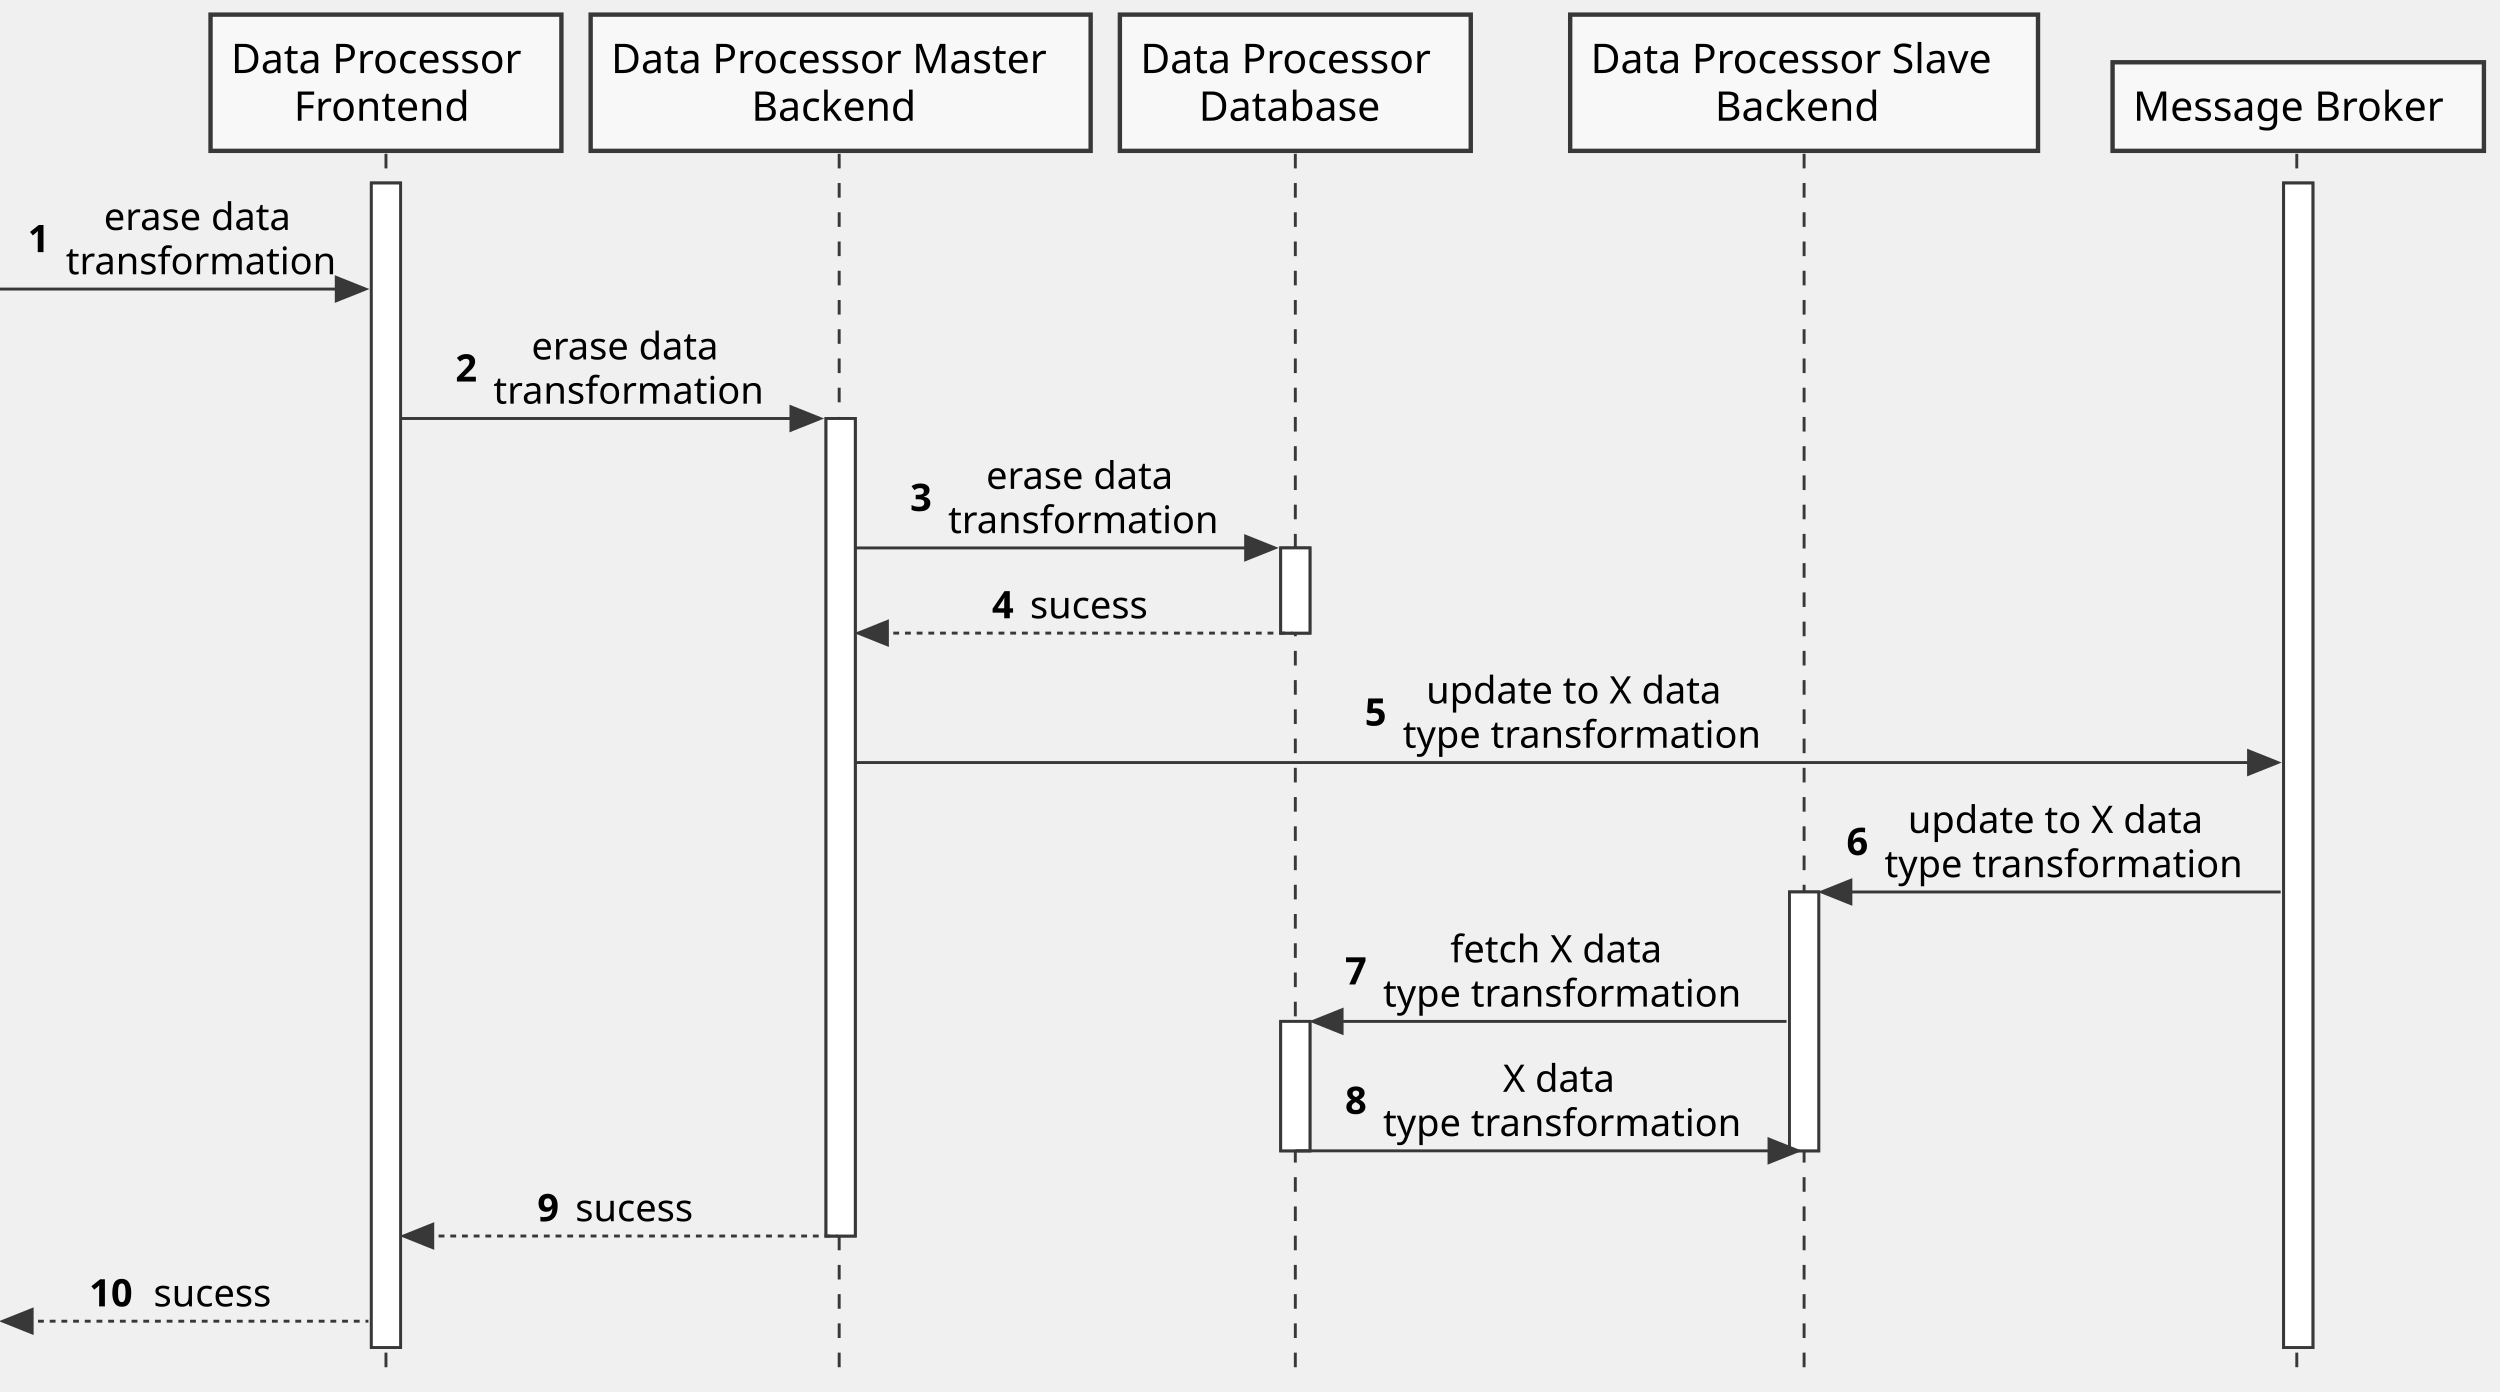
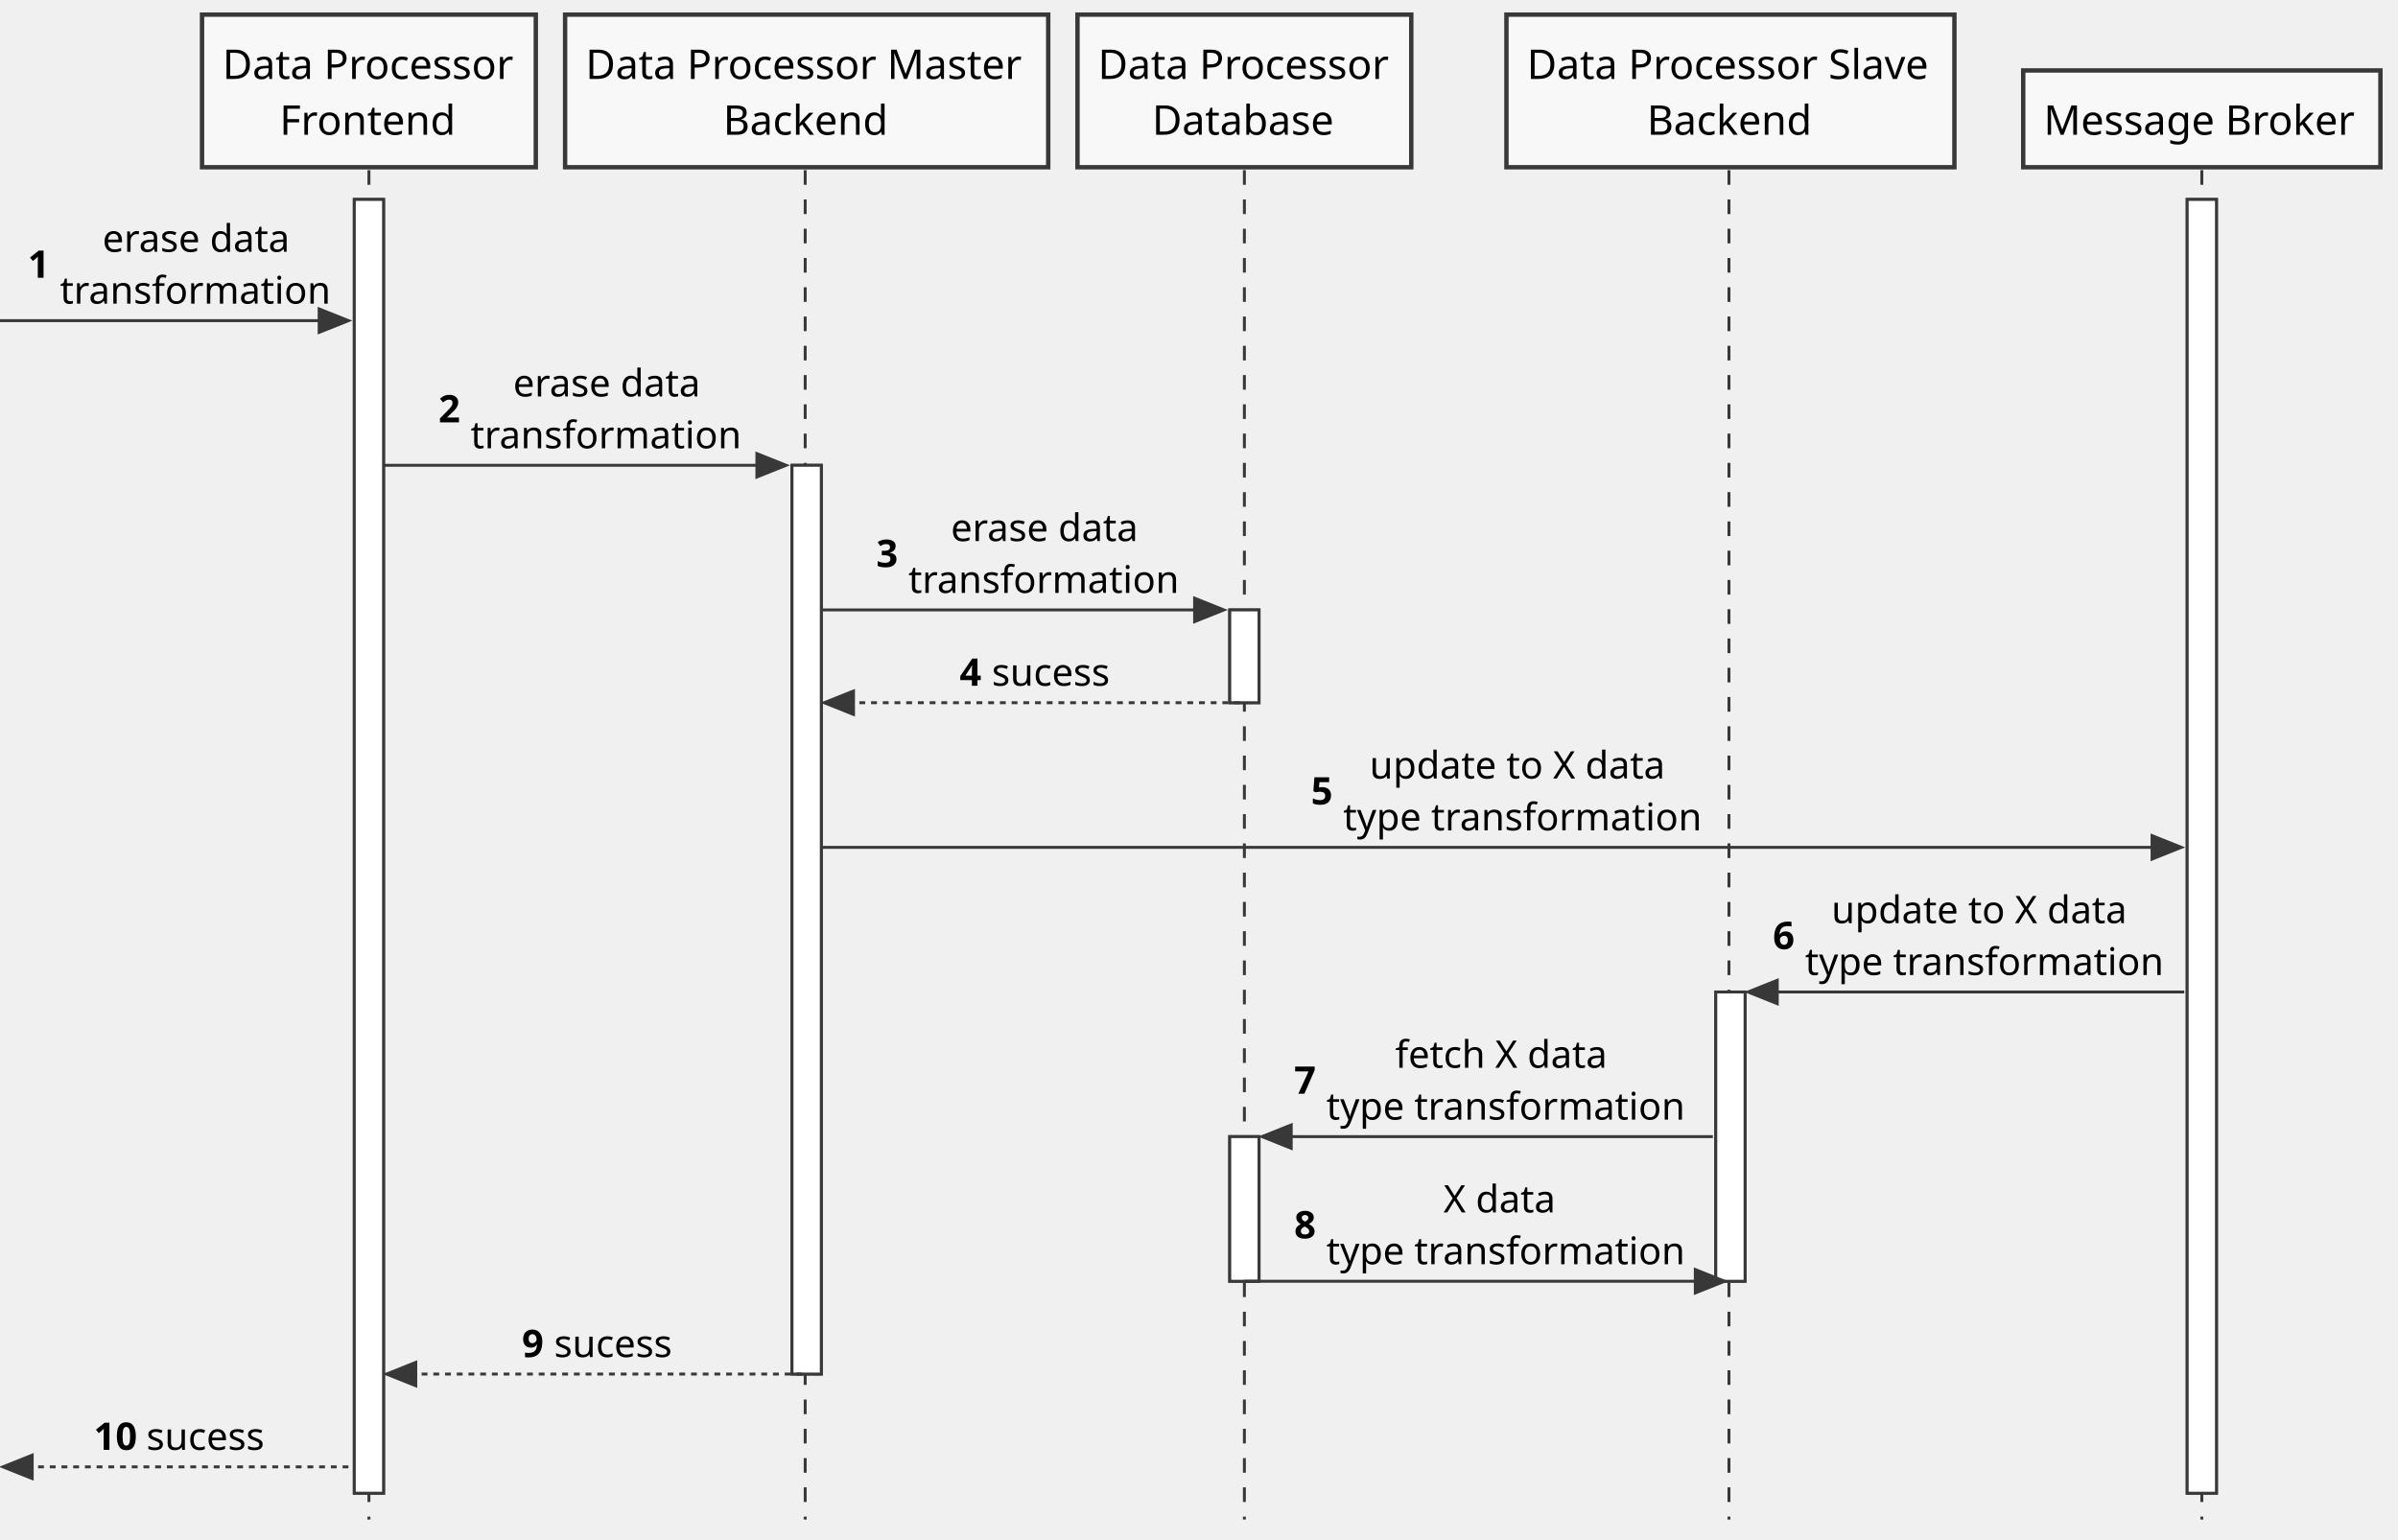
- <svg xmlns="http://www.w3.org/2000/svg" contentScriptType="application/ecmascript" contentStyleType="text/css" height="476px" preserveAspectRatio="none" style="width:855px;height:476px;background:#FFFFFF;" version="1.1" viewBox="0 0 855 476" width="855px" zoomAndPan="magnify">
+ <svg xmlns="http://www.w3.org/2000/svg" contentScriptType="application/ecmascript" contentStyleType="text/css" height="526px" preserveAspectRatio="none" style="width:819px;height:526px;background:#FFFFFF;" version="1.1" viewBox="0 0 819 526" width="819px" zoomAndPan="magnify">
  <defs />
  <g>
-     <rect fill="#FFFFFF" height="398.258" style="stroke:#383838;stroke-width:1.0;" width="10" x="127" y="62.594" />
-     <rect fill="#FFFFFF" height="279.594" style="stroke:#383838;stroke-width:1.0;" width="10" x="282.5" y="143.125" />
-     <rect fill="#FFFFFF" height="29.133" style="stroke:#383838;stroke-width:1.0;" width="10" x="438" y="187.391" />
-     <rect fill="#FFFFFF" height="44.266" style="stroke:#383838;stroke-width:1.0;" width="10" x="438" y="349.32" />
-     <rect fill="#FFFFFF" height="88.531" style="stroke:#383838;stroke-width:1.0;" width="10" x="612" y="305.055" />
-     <rect fill="#FFFFFF" height="398.258" style="stroke:#383838;stroke-width:1.0;" width="10" x="781" y="62.594" />
-     <line style="stroke:#383838;stroke-width:1.0;stroke-dasharray:5.0,5.0;" x1="132" x2="132" y1="52.594" y2="469.852" />
-     <line style="stroke:#383838;stroke-width:1.0;stroke-dasharray:5.0,5.0;" x1="287" x2="287" y1="52.594" y2="469.852" />
-     <line style="stroke:#383838;stroke-width:1.0;stroke-dasharray:5.0,5.0;" x1="443" x2="443" y1="52.594" y2="469.852" />
-     <line style="stroke:#383838;stroke-width:1.0;stroke-dasharray:5.0,5.0;" x1="617" x2="617" y1="52.594" y2="469.852" />
-     <line style="stroke:#383838;stroke-width:1.0;stroke-dasharray:5.0,5.0;" x1="785.5" x2="785.5" y1="52.594" y2="469.852" />
-     <rect fill="#F8F8F8" height="46.594" style="stroke:#383838;stroke-width:1.5;" width="120" x="72" y="5" />
-     <text fill="#000000" font-family="sans-serif" font-size="14" lengthAdjust="spacing" textLength="106" x="79" y="24.995">Data Processor</text>
-     <text fill="#000000" font-family="sans-serif" font-size="14" lengthAdjust="spacing" textLength="63" x="100.5" y="41.292">Frontend</text>
-     <rect fill="#F8F8F8" height="46.594" style="stroke:#383838;stroke-width:1.5;" width="171" x="202" y="5" />
-     <text fill="#000000" font-family="sans-serif" font-size="14" lengthAdjust="spacing" textLength="157" x="209" y="24.995">Data Processor Master</text>
-     <text fill="#000000" font-family="sans-serif" font-size="14" lengthAdjust="spacing" textLength="61" x="257" y="41.292">Backend</text>
-     <rect fill="#F8F8F8" height="46.594" style="stroke:#383838;stroke-width:1.5;" width="120" x="383" y="5" />
-     <text fill="#000000" font-family="sans-serif" font-size="14" lengthAdjust="spacing" textLength="106" x="390" y="24.995">Data Processor</text>
-     <text fill="#000000" font-family="sans-serif" font-size="14" lengthAdjust="spacing" textLength="66" x="410" y="41.292">Database</text>
-     <rect fill="#F8F8F8" height="46.594" style="stroke:#383838;stroke-width:1.5;" width="160" x="537" y="5" />
-     <text fill="#000000" font-family="sans-serif" font-size="14" lengthAdjust="spacing" textLength="146" x="544" y="24.995">Data Processor Slave</text>
-     <text fill="#000000" font-family="sans-serif" font-size="14" lengthAdjust="spacing" textLength="61" x="586.5" y="41.292">Backend</text>
-     <rect fill="#F8F8F8" height="30.297" style="stroke:#383838;stroke-width:1.5;" width="127" x="722.5" y="21.297" />
-     <text fill="#000000" font-family="sans-serif" font-size="14" lengthAdjust="spacing" textLength="113" x="729.5" y="41.292">Message Broker</text>
-     <rect fill="#FFFFFF" height="398.258" style="stroke:#383838;stroke-width:1.0;" width="10" x="127" y="62.594" />
-     <rect fill="#FFFFFF" height="279.594" style="stroke:#383838;stroke-width:1.0;" width="10" x="282.5" y="143.125" />
-     <rect fill="#FFFFFF" height="29.133" style="stroke:#383838;stroke-width:1.0;" width="10" x="438" y="187.391" />
-     <rect fill="#FFFFFF" height="44.266" style="stroke:#383838;stroke-width:1.0;" width="10" x="438" y="349.32" />
-     <rect fill="#FFFFFF" height="88.531" style="stroke:#383838;stroke-width:1.0;" width="10" x="612" y="305.055" />
-     <rect fill="#FFFFFF" height="398.258" style="stroke:#383838;stroke-width:1.0;" width="10" x="781" y="62.594" />
-     <polygon fill="#383838" points="115,94.859,125,98.859,115,102.859" style="stroke:#383838;stroke-width:1.0;" />
-     <line style="stroke:#383838;stroke-width:1.0;" x1="0" x2="121" y1="98.859" y2="98.859" />
-     <text fill="#000000" font-family="sans-serif" font-size="13" font-weight="bold" lengthAdjust="spacing" textLength="9" x="9.5" y="86.227">1</text>
-     <text fill="#000000" font-family="sans-serif" font-size="13" lengthAdjust="spacing" textLength="69" x="35.5" y="78.661">erase data</text>
-     <text fill="#000000" font-family="sans-serif" font-size="13" lengthAdjust="spacing" textLength="95" x="22.5" y="93.793">transformation</text>
-     <polygon fill="#383838" points="270.5,139.125,280.5,143.125,270.5,147.125" style="stroke:#383838;stroke-width:1.0;" />
-     <line style="stroke:#383838;stroke-width:1.0;" x1="137" x2="276.5" y1="143.125" y2="143.125" />
-     <text fill="#000000" font-family="sans-serif" font-size="13" font-weight="bold" lengthAdjust="spacing" textLength="9" x="155.75" y="130.493">2</text>
-     <text fill="#000000" font-family="sans-serif" font-size="13" lengthAdjust="spacing" textLength="69" x="181.75" y="122.926">erase data</text>
-     <text fill="#000000" font-family="sans-serif" font-size="13" lengthAdjust="spacing" textLength="95" x="168.75" y="138.059">transformation</text>
-     <polygon fill="#383838" points="426,183.391,436,187.391,426,191.391" style="stroke:#383838;stroke-width:1.0;" />
-     <line style="stroke:#383838;stroke-width:1.0;" x1="292.5" x2="432" y1="187.391" y2="187.391" />
-     <text fill="#000000" font-family="sans-serif" font-size="13" font-weight="bold" lengthAdjust="spacing" textLength="9" x="311.25" y="174.758">3</text>
-     <text fill="#000000" font-family="sans-serif" font-size="13" lengthAdjust="spacing" textLength="69" x="337.25" y="167.192">erase data</text>
-     <text fill="#000000" font-family="sans-serif" font-size="13" lengthAdjust="spacing" textLength="95" x="324.25" y="182.325">transformation</text>
-     <polygon fill="#383838" points="303.5,212.523,293.5,216.523,303.5,220.523" style="stroke:#383838;stroke-width:1.0;" />
-     <line style="stroke:#383838;stroke-width:1.0;stroke-dasharray:2.0,2.0;" x1="297.5" x2="442" y1="216.523" y2="216.523" />
-     <text fill="#000000" font-family="sans-serif" font-size="13" font-weight="bold" lengthAdjust="spacing" textLength="9" x="339.25" y="211.458">4</text>
-     <text fill="#000000" font-family="sans-serif" font-size="13" lengthAdjust="spacing" textLength="44" x="352.25" y="211.458">sucess</text>
-     <polygon fill="#383838" points="769,256.789,779,260.789,769,264.789" style="stroke:#383838;stroke-width:1.0;" />
-     <line style="stroke:#383838;stroke-width:1.0;" x1="292.5" x2="775" y1="260.789" y2="260.789" />
-     <text fill="#000000" font-family="sans-serif" font-size="13" font-weight="bold" lengthAdjust="spacing" textLength="9" x="466.75" y="248.157">5</text>
-     <text fill="#000000" font-family="sans-serif" font-size="13" lengthAdjust="spacing" textLength="111" x="487.75" y="240.59">update to X  data</text>
-     <text fill="#000000" font-family="sans-serif" font-size="13" lengthAdjust="spacing" textLength="127" x="479.75" y="255.723">type transformation</text>
-     <polygon fill="#383838" points="633,301.055,623,305.055,633,309.055" style="stroke:#383838;stroke-width:1.0;" />
-     <line style="stroke:#383838;stroke-width:1.0;" x1="627" x2="780" y1="305.055" y2="305.055" />
-     <text fill="#000000" font-family="sans-serif" font-size="13" font-weight="bold" lengthAdjust="spacing" textLength="9" x="631.5" y="292.422">6</text>
-     <text fill="#000000" font-family="sans-serif" font-size="13" lengthAdjust="spacing" textLength="111" x="652.5" y="284.856">update to X  data</text>
-     <text fill="#000000" font-family="sans-serif" font-size="13" lengthAdjust="spacing" textLength="127" x="644.5" y="299.989">type transformation</text>
-     <polygon fill="#383838" points="459,345.32,449,349.32,459,353.32" style="stroke:#383838;stroke-width:1.0;" />
-     <line style="stroke:#383838;stroke-width:1.0;" x1="453" x2="611" y1="349.32" y2="349.32" />
-     <text fill="#000000" font-family="sans-serif" font-size="13" font-weight="bold" lengthAdjust="spacing" textLength="9" x="460" y="336.688">7</text>
-     <text fill="#000000" font-family="sans-serif" font-size="13" lengthAdjust="spacing" textLength="81" x="496" y="329.122">fetch X  data</text>
-     <text fill="#000000" font-family="sans-serif" font-size="13" lengthAdjust="spacing" textLength="127" x="473" y="344.254">type transformation</text>
-     <polygon fill="#383838" points="605,389.586,615,393.586,605,397.586" style="stroke:#383838;stroke-width:1.0;" />
-     <line style="stroke:#383838;stroke-width:1.0;" x1="443" x2="611" y1="393.586" y2="393.586" />
-     <text fill="#000000" font-family="sans-serif" font-size="13" font-weight="bold" lengthAdjust="spacing" textLength="9" x="460" y="380.954">8</text>
-     <text fill="#000000" font-family="sans-serif" font-size="13" lengthAdjust="spacing" textLength="45" x="514" y="373.387">X  data</text>
-     <text fill="#000000" font-family="sans-serif" font-size="13" lengthAdjust="spacing" textLength="127" x="473" y="388.52">type transformation</text>
-     <polygon fill="#383838" points="148,418.719,138,422.719,148,426.719" style="stroke:#383838;stroke-width:1.0;" />
-     <line style="stroke:#383838;stroke-width:1.0;stroke-dasharray:2.0,2.0;" x1="142" x2="286.5" y1="422.719" y2="422.719" />
-     <text fill="#000000" font-family="sans-serif" font-size="13" font-weight="bold" lengthAdjust="spacing" textLength="9" x="183.75" y="417.653">9</text>
-     <text fill="#000000" font-family="sans-serif" font-size="13" lengthAdjust="spacing" textLength="44" x="196.75" y="417.653">sucess</text>
-     <polygon fill="#383838" points="11,447.852,1,451.852,11,455.852" style="stroke:#383838;stroke-width:1.0;" />
-     <line style="stroke:#383838;stroke-width:1.0;stroke-dasharray:2.0,2.0;" x1="5" x2="126" y1="451.852" y2="451.852" />
-     <text fill="#000000" font-family="sans-serif" font-size="13" font-weight="bold" lengthAdjust="spacing" textLength="18" x="30.5" y="446.786">10</text>
-     <text fill="#000000" font-family="sans-serif" font-size="13" lengthAdjust="spacing" textLength="44" x="52.5" y="446.786">sucess</text>
+     <rect fill="#FFFFFF" height="442.002" style="stroke:#383838;stroke-width:1.0;" width="10" x="121" y="68.136" />
+     <rect fill="#FFFFFF" height="310.472" style="stroke:#383838;stroke-width:1.0;" width="10" x="270.5" y="158.96" />
+     <rect fill="#FFFFFF" height="31.706" style="stroke:#383838;stroke-width:1.0;" width="10" x="420" y="208.372" />
+     <rect fill="#FFFFFF" height="49.412" style="stroke:#383838;stroke-width:1.0;" width="10" x="420" y="388.314" />
+     <rect fill="#FFFFFF" height="98.824" style="stroke:#383838;stroke-width:1.0;" width="10" x="586" y="338.902" />
+     <rect fill="#FFFFFF" height="442.002" style="stroke:#383838;stroke-width:1.0;" width="10" x="747" y="68.136" />
+     <line style="stroke:#383838;stroke-width:1.0;stroke-dasharray:5.0,5.0;" x1="126" x2="126" y1="58.136" y2="519.138" />
+     <line style="stroke:#383838;stroke-width:1.0;stroke-dasharray:5.0,5.0;" x1="275" x2="275" y1="58.136" y2="519.138" />
+     <line style="stroke:#383838;stroke-width:1.0;stroke-dasharray:5.0,5.0;" x1="425" x2="425" y1="58.136" y2="519.138" />
+     <line style="stroke:#383838;stroke-width:1.0;stroke-dasharray:5.0,5.0;" x1="590.5" x2="590.5" y1="58.136" y2="519.138" />
+     <line style="stroke:#383838;stroke-width:1.0;stroke-dasharray:5.0,5.0;" x1="752" x2="752" y1="58.136" y2="519.138" />
+     <rect fill="#F8F8F8" height="52.136" style="stroke:#383838;stroke-width:1.5;" width="114" x="69" y="5" />
+     <text fill="#000000" font-family="sans-serif" font-size="14" lengthAdjust="spacing" textLength="100" x="76" y="26.966">Data Processor</text>
+     <text fill="#000000" font-family="sans-serif" font-size="14" lengthAdjust="spacing" textLength="61" x="95.5" y="46.034">Frontend</text>
+     <rect fill="#F8F8F8" height="52.136" style="stroke:#383838;stroke-width:1.5;" width="165" x="193" y="5" />
+     <text fill="#000000" font-family="sans-serif" font-size="14" lengthAdjust="spacing" textLength="151" x="200" y="26.966">Data Processor Master</text>
+     <text fill="#000000" font-family="sans-serif" font-size="14" lengthAdjust="spacing" textLength="57" x="247" y="46.034">Backend</text>
+     <rect fill="#F8F8F8" height="52.136" style="stroke:#383838;stroke-width:1.5;" width="114" x="368" y="5" />
+     <text fill="#000000" font-family="sans-serif" font-size="14" lengthAdjust="spacing" textLength="100" x="375" y="26.966">Data Processor</text>
+     <text fill="#000000" font-family="sans-serif" font-size="14" lengthAdjust="spacing" textLength="63" x="393.5" y="46.034">Database</text>
+     <rect fill="#F8F8F8" height="52.136" style="stroke:#383838;stroke-width:1.5;" width="153" x="514.5" y="5" />
+     <text fill="#000000" font-family="sans-serif" font-size="14" lengthAdjust="spacing" textLength="139" x="521.5" y="26.966">Data Processor Slave</text>
+     <text fill="#000000" font-family="sans-serif" font-size="14" lengthAdjust="spacing" textLength="57" x="562.5" y="46.034">Backend</text>
+     <rect fill="#F8F8F8" height="33.068" style="stroke:#383838;stroke-width:1.5;" width="122" x="691" y="24.068" />
+     <text fill="#000000" font-family="sans-serif" font-size="14" lengthAdjust="spacing" textLength="108" x="698" y="46.034">Message Broker</text>
+     <rect fill="#FFFFFF" height="442.002" style="stroke:#383838;stroke-width:1.0;" width="10" x="121" y="68.136" />
+     <rect fill="#FFFFFF" height="310.472" style="stroke:#383838;stroke-width:1.0;" width="10" x="270.5" y="158.96" />
+     <rect fill="#FFFFFF" height="31.706" style="stroke:#383838;stroke-width:1.0;" width="10" x="420" y="208.372" />
+     <rect fill="#FFFFFF" height="49.412" style="stroke:#383838;stroke-width:1.0;" width="10" x="420" y="388.314" />
+     <rect fill="#FFFFFF" height="98.824" style="stroke:#383838;stroke-width:1.0;" width="10" x="586" y="338.902" />
+     <rect fill="#FFFFFF" height="442.002" style="stroke:#383838;stroke-width:1.0;" width="10" x="747" y="68.136" />
+     <polygon fill="#383838" points="109,105.548,119,109.548,109,113.548" style="stroke:#383838;stroke-width:1.0;" />
+     <line style="stroke:#383838;stroke-width:1.0;" x1="0" x2="115" y1="109.548" y2="109.548" />
+     <text fill="#000000" font-family="sans-serif" font-size="13" font-weight="bold" lengthAdjust="spacing" textLength="7" x="9.5" y="94.886">1</text>
+     <text fill="#000000" font-family="sans-serif" font-size="13" lengthAdjust="spacing" textLength="62" x="35" y="86.033">erase data</text>
+     <text fill="#000000" font-family="sans-serif" font-size="13" lengthAdjust="spacing" textLength="91" x="20.5" y="103.739">transformation</text>
+     <polygon fill="#383838" points="258.5,154.96,268.5,158.96,258.5,162.96" style="stroke:#383838;stroke-width:1.0;" />
+     <line style="stroke:#383838;stroke-width:1.0;" x1="131" x2="264.5" y1="158.96" y2="158.96" />
+     <text fill="#000000" font-family="sans-serif" font-size="13" font-weight="bold" lengthAdjust="spacing" textLength="7" x="149.75" y="144.298">2</text>
+     <text fill="#000000" font-family="sans-serif" font-size="13" lengthAdjust="spacing" textLength="62" x="175.25" y="135.445">erase data</text>
+     <text fill="#000000" font-family="sans-serif" font-size="13" lengthAdjust="spacing" textLength="91" x="160.75" y="153.151">transformation</text>
+     <polygon fill="#383838" points="408,204.372,418,208.372,408,212.372" style="stroke:#383838;stroke-width:1.0;" />
+     <line style="stroke:#383838;stroke-width:1.0;" x1="280.5" x2="414" y1="208.372" y2="208.372" />
+     <text fill="#000000" font-family="sans-serif" font-size="13" font-weight="bold" lengthAdjust="spacing" textLength="7" x="299.25" y="193.71">3</text>
+     <text fill="#000000" font-family="sans-serif" font-size="13" lengthAdjust="spacing" textLength="62" x="324.75" y="184.857">erase data</text>
+     <text fill="#000000" font-family="sans-serif" font-size="13" lengthAdjust="spacing" textLength="91" x="310.25" y="202.563">transformation</text>
+     <polygon fill="#383838" points="291.5,236.078,281.5,240.078,291.5,244.078" style="stroke:#383838;stroke-width:1.0;" />
+     <line style="stroke:#383838;stroke-width:1.0;stroke-dasharray:2.0,2.0;" x1="285.5" x2="424" y1="240.078" y2="240.078" />
+     <text fill="#000000" font-family="sans-serif" font-size="13" font-weight="bold" lengthAdjust="spacing" textLength="7" x="327.75" y="234.269">4</text>
+     <text fill="#000000" font-family="sans-serif" font-size="13" lengthAdjust="spacing" textLength="39" x="338.75" y="234.269">sucess</text>
+     <polygon fill="#383838" points="735,285.49,745,289.49,735,293.49" style="stroke:#383838;stroke-width:1.0;" />
+     <line style="stroke:#383838;stroke-width:1.0;" x1="280.5" x2="741" y1="289.49" y2="289.49" />
+     <text fill="#000000" font-family="sans-serif" font-size="13" font-weight="bold" lengthAdjust="spacing" textLength="7" x="447.75" y="274.828">5</text>
+     <text fill="#000000" font-family="sans-serif" font-size="13" lengthAdjust="spacing" textLength="103" x="467.75" y="265.975">update to X  data</text>
+     <text fill="#000000" font-family="sans-serif" font-size="13" lengthAdjust="spacing" textLength="121" x="458.75" y="283.681">type transformation</text>
+     <polygon fill="#383838" points="607,334.902,597,338.902,607,342.902" style="stroke:#383838;stroke-width:1.0;" />
+     <line style="stroke:#383838;stroke-width:1.0;" x1="601" x2="746" y1="338.902" y2="338.902" />
+     <text fill="#000000" font-family="sans-serif" font-size="13" font-weight="bold" lengthAdjust="spacing" textLength="7" x="605.5" y="324.24">6</text>
+     <text fill="#000000" font-family="sans-serif" font-size="13" lengthAdjust="spacing" textLength="103" x="625.5" y="315.387">update to X  data</text>
+     <text fill="#000000" font-family="sans-serif" font-size="13" lengthAdjust="spacing" textLength="121" x="616.5" y="333.093">type transformation</text>
+     <polygon fill="#383838" points="441,384.314,431,388.314,441,392.314" style="stroke:#383838;stroke-width:1.0;" />
+     <line style="stroke:#383838;stroke-width:1.0;" x1="435" x2="585" y1="388.314" y2="388.314" />
+     <text fill="#000000" font-family="sans-serif" font-size="13" font-weight="bold" lengthAdjust="spacing" textLength="7" x="442" y="373.652">7</text>
+     <text fill="#000000" font-family="sans-serif" font-size="13" lengthAdjust="spacing" textLength="74" x="476.5" y="364.799">fetch X  data</text>
+     <text fill="#000000" font-family="sans-serif" font-size="13" lengthAdjust="spacing" textLength="121" x="453" y="382.505">type transformation</text>
+     <polygon fill="#383838" points="579,433.726,589,437.726,579,441.726" style="stroke:#383838;stroke-width:1.0;" />
+     <line style="stroke:#383838;stroke-width:1.0;" x1="425" x2="585" y1="437.726" y2="437.726" />
+     <text fill="#000000" font-family="sans-serif" font-size="13" font-weight="bold" lengthAdjust="spacing" textLength="7" x="442" y="423.064">8</text>
+     <text fill="#000000" font-family="sans-serif" font-size="13" lengthAdjust="spacing" textLength="41" x="493" y="414.211">X  data</text>
+     <text fill="#000000" font-family="sans-serif" font-size="13" lengthAdjust="spacing" textLength="121" x="453" y="431.917">type transformation</text>
+     <polygon fill="#383838" points="142,465.432,132,469.432,142,473.432" style="stroke:#383838;stroke-width:1.0;" />
+     <line style="stroke:#383838;stroke-width:1.0;stroke-dasharray:2.0,2.0;" x1="136" x2="274.5" y1="469.432" y2="469.432" />
+     <text fill="#000000" font-family="sans-serif" font-size="13" font-weight="bold" lengthAdjust="spacing" textLength="7" x="178.25" y="463.623">9</text>
+     <text fill="#000000" font-family="sans-serif" font-size="13" lengthAdjust="spacing" textLength="39" x="189.25" y="463.623">sucess</text>
+     <polygon fill="#383838" points="11,497.138,1,501.138,11,505.138" style="stroke:#383838;stroke-width:1.0;" />
+     <line style="stroke:#383838;stroke-width:1.0;stroke-dasharray:2.0,2.0;" x1="5" x2="120" y1="501.138" y2="501.138" />
+     <text fill="#000000" font-family="sans-serif" font-size="13" font-weight="bold" lengthAdjust="spacing" textLength="14" x="32" y="495.329">10</text>
+     <text fill="#000000" font-family="sans-serif" font-size="13" lengthAdjust="spacing" textLength="39" x="50" y="495.329">sucess</text>
  </g>
</svg>
